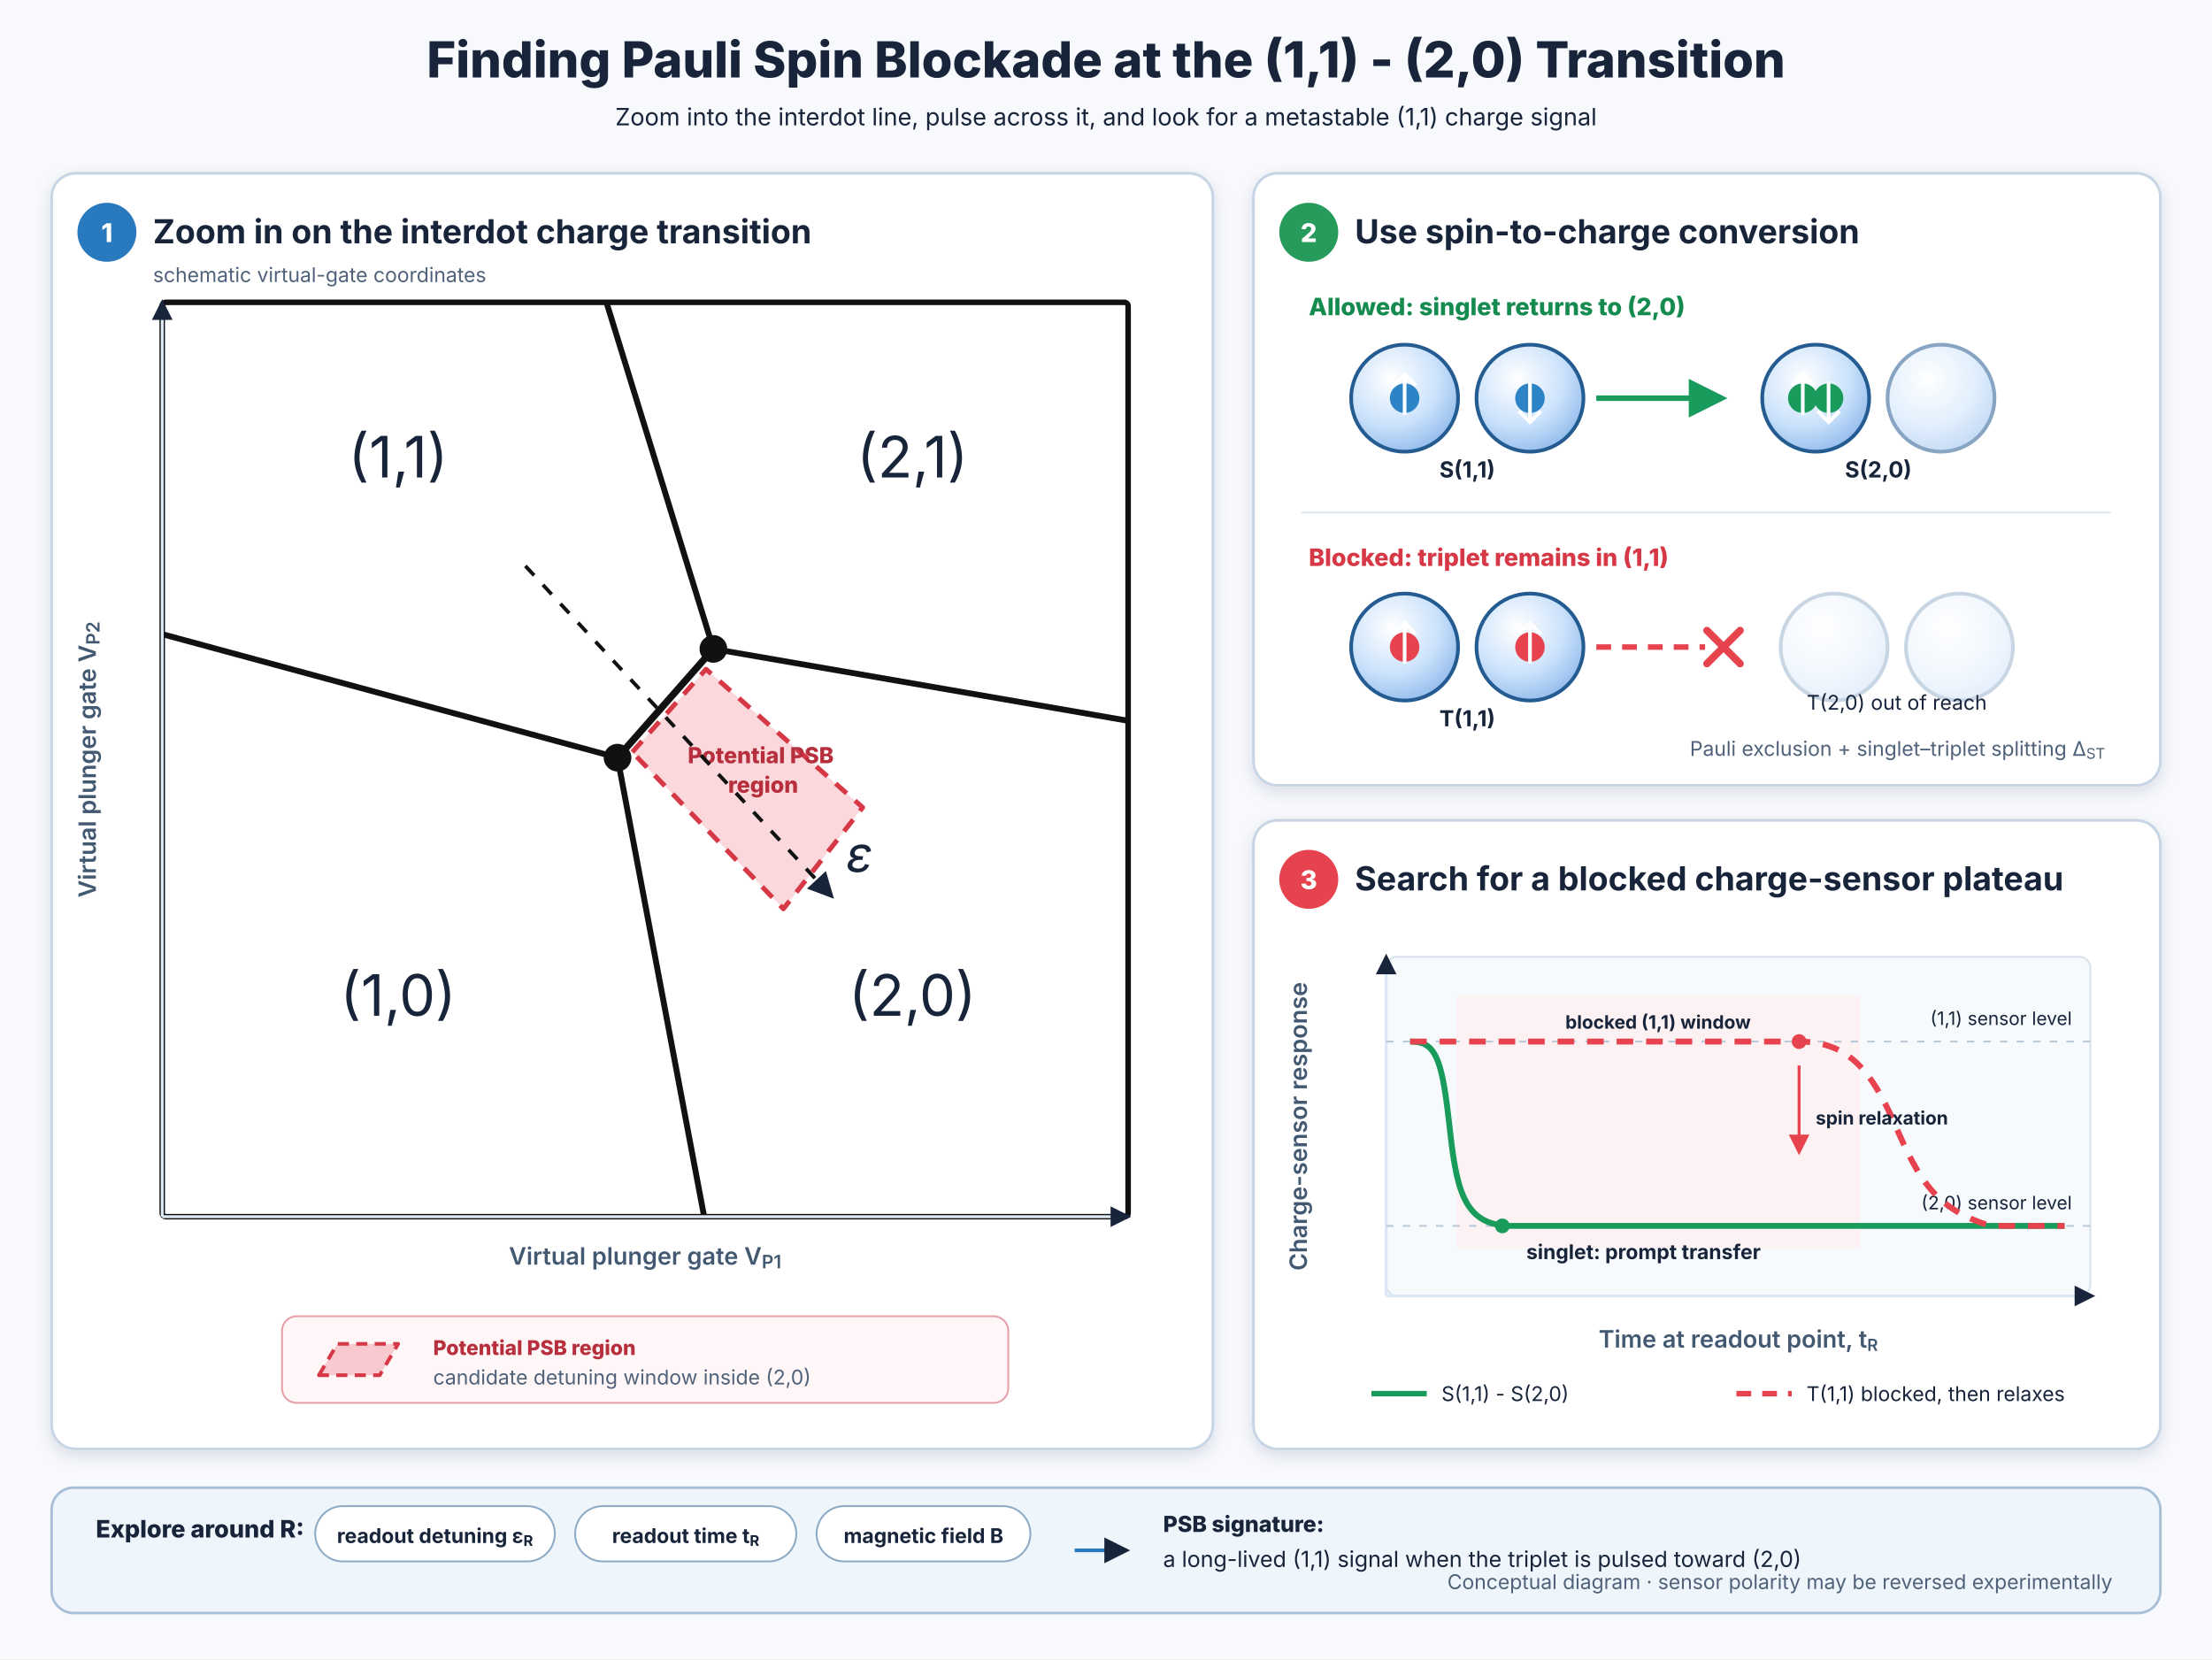
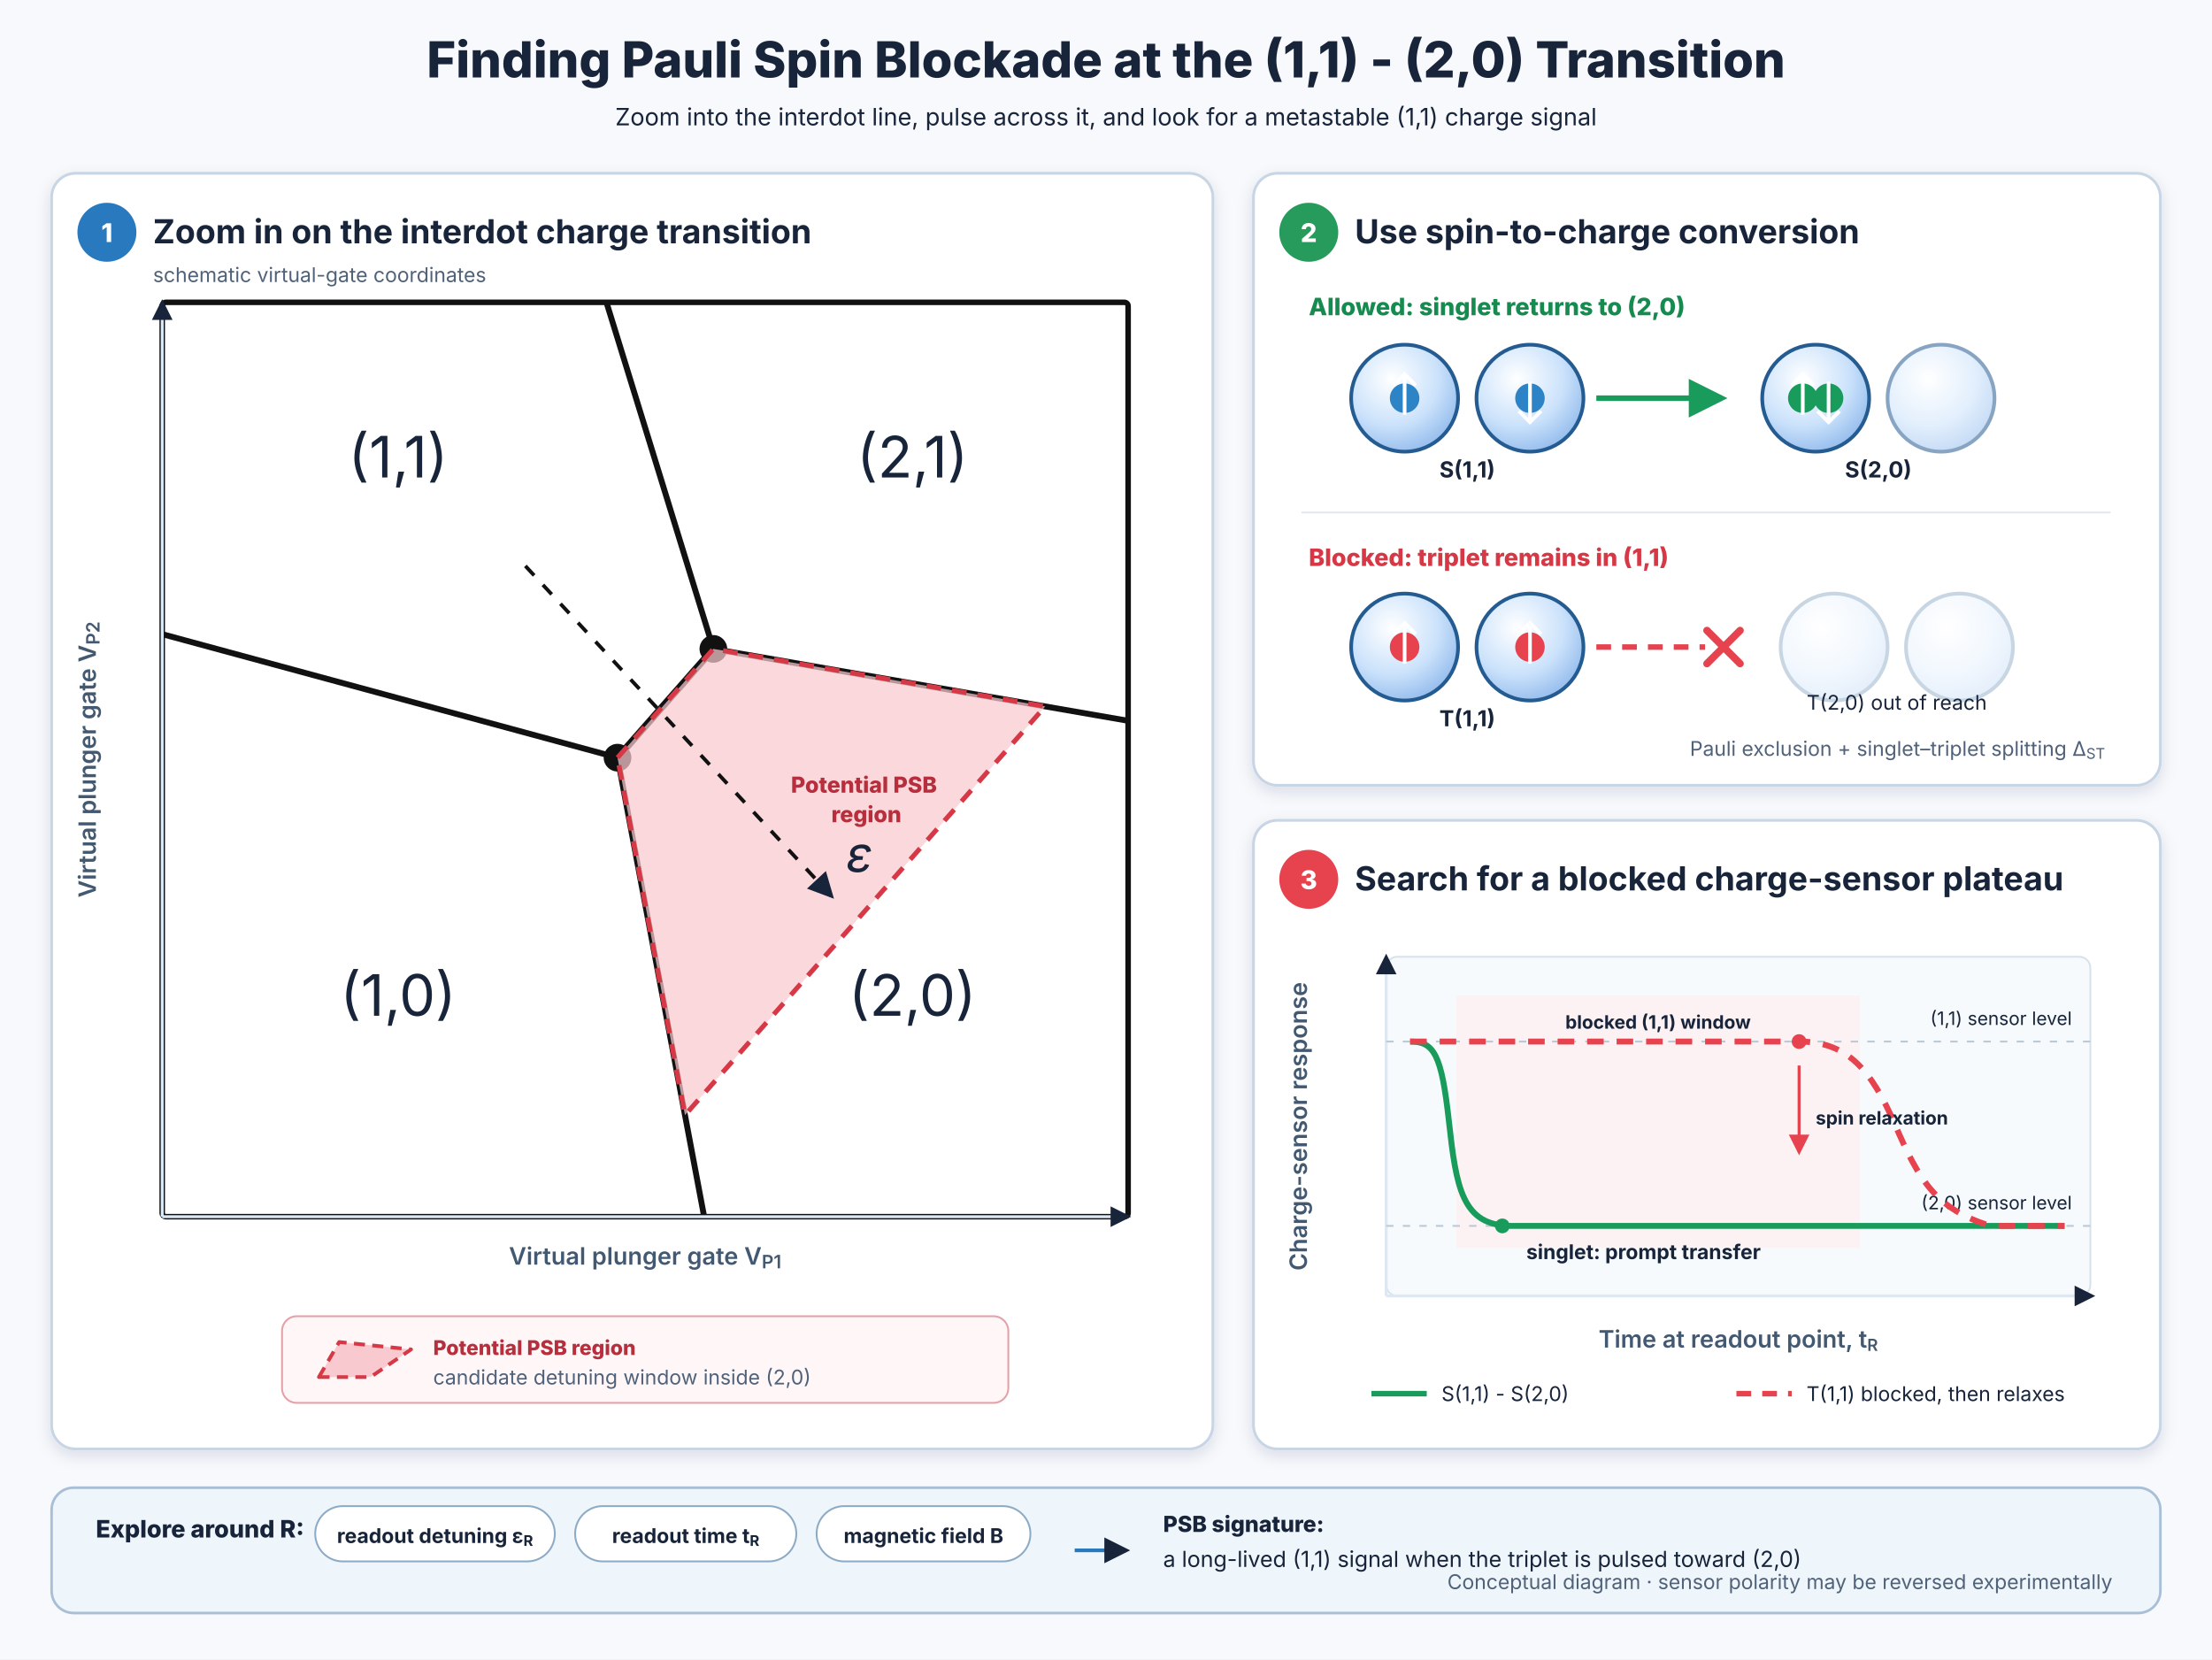
<svg xmlns="http://www.w3.org/2000/svg" width="1200" height="900" viewBox="0 0 1200 900" role="img" aria-labelledby="title desc">
  <defs>
    <linearGradient id="mapBackground" x1="0" y1="0" x2="1" y2="1">
      <stop offset="0%" stop-color="#142a55" />
      <stop offset="48%" stop-color="#284b7d" />
      <stop offset="100%" stop-color="#10213f" />
    </linearGradient>
    <linearGradient id="transitionGlow" x1="0" y1="1" x2="1" y2="0">
      <stop offset="0%" stop-color="#63e6ff" />
      <stop offset="48%" stop-color="#fff3a6" />
      <stop offset="100%" stop-color="#67f0d0" />
    </linearGradient>
    <radialGradient id="dotFill" cx="38%" cy="32%" r="75%">
      <stop offset="0%" stop-color="#ffffff" />
      <stop offset="58%" stop-color="#cbe2fb" />
      <stop offset="100%" stop-color="#8eb8eb" />
    </radialGradient>
    <filter id="panelShadow" x="-15%" y="-15%" width="130%" height="140%">
      <feDropShadow dx="0" dy="3" stdDeviation="4" flood-color="#152744" flood-opacity="0.12" />
    </filter>
    <filter id="ridgeGlow" x="-30%" y="-30%" width="160%" height="160%">
      <feGaussianBlur stdDeviation="7" result="blur" />
      <feMerge>
        <feMergeNode in="blur" />
        <feMergeNode in="SourceGraphic" />
      </feMerge>
    </filter>
    <clipPath id="mapClip">
      <rect x="88" y="164" width="524" height="496" rx="8" />
    </clipPath>
    <marker id="arrowNavy" viewBox="0 0 10 10" refX="8.5" refY="5" markerWidth="7" markerHeight="7" orient="auto-start-reverse">
      <path d="M0 0L10 5 0 10Z" fill="#17243a" />
    </marker>
    <marker id="arrowWhite" viewBox="0 0 10 10" refX="8.5" refY="5" markerWidth="7" markerHeight="7" orient="auto-start-reverse">
      <path d="M0 0L10 5 0 10Z" fill="#ffffff" />
    </marker>
    <marker id="arrowGreen" viewBox="0 0 10 10" refX="8.5" refY="5" markerWidth="7" markerHeight="7" orient="auto-start-reverse">
      <path d="M0 0L10 5 0 10Z" fill="#199b5b" />
    </marker>
    <marker id="arrowRed" viewBox="0 0 10 10" refX="8.5" refY="5" markerWidth="7" markerHeight="7" orient="auto-start-reverse">
      <path d="M0 0L10 5 0 10Z" fill="#e6434f" />
    </marker>
    <style>
      text { font-family: Inter, Arial, Helvetica, sans-serif; fill: #17243a; font-variant-ligatures: none; }
      .panel { fill: #ffffff; stroke: #c8d5e5; stroke-width: 1.5; filter: url(#panelShadow); }
      .panel-title { font-size: 18px; font-weight: 700; }
      .panel-number { font-size: 14px; font-weight: 800; fill: #ffffff; text-anchor: middle; dominant-baseline: middle; }
      .small { font-size: 11px; fill: #50627a; }
      .axis { stroke: #dbe8f6; stroke-width: 1.6; }
      .axis-label { font-size: 13px; font-weight: 600; fill: #435972; }
      .state-label { font-size: 22px; font-weight: 800; fill: #ffffff; }
      .light-text { fill: #ffffff; }
      .green-text { fill: #168b50; }
      .red-text { fill: #d63846; }
      .muted-text { fill: #7c8797; }
      .dot { fill: url(#dotFill); stroke: #245b91; stroke-width: 2; }
      .electron { fill: #ffffff; stroke-width: 2.2; }
    </style>
  </defs>
  <rect width="1200" height="900" fill="#f7f9fc" />
  <text x="600" y="42" text-anchor="middle" font-size="27" font-weight="800">Finding Pauli Spin Blockade at the (1,1) - (2,0) Transition</text>
  <text x="600" y="68" text-anchor="middle" font-size="13" fill="#5b6d84">Zoom into the interdot line, pulse across it, and look for a metastable (1,1) charge signal</text>
  <rect x="28" y="94" width="630" height="692" rx="13" class="panel" />
  <circle cx="58" cy="126" r="16" fill="#2879bd" />
  <text x="58" y="126" class="panel-number">1</text>
  <text x="83" y="132" class="panel-title">Zoom in on the interdot charge transition</text>
  <text x="83" y="153" class="small">schematic virtual-gate coordinates</text>
  <g clip-path="url(#mapClip)">
    <rect x="88" y="164" width="524" height="496" fill="#ffffff" />
    <path d="M329 164L387 352" fill="none" stroke="#111111" stroke-width="3.2" stroke-linecap="round" />
    <path d="M88 344L335 411" fill="none" stroke="#111111" stroke-width="3.2" stroke-linecap="round" />
    <path d="M387 352L612 391" fill="none" stroke="#111111" stroke-width="3.2" stroke-linecap="round" />
    <path d="M335 411L382 660" fill="none" stroke="#111111" stroke-width="3.2" stroke-linecap="round" />
    <path d="M335 411L387 352" fill="none" stroke="#111111" stroke-width="3.8" stroke-linecap="round" />
    <circle cx="335" cy="411" r="7.5" fill="#111111" />
    <circle cx="387" cy="352" r="7.5" fill="#111111" />
    <g font-family="Georgia, 'Times New Roman', serif" font-size="31" fill="#111111" text-anchor="middle">
      <text x="216" y="259">(1,1)</text>
      <text x="495" y="259">(2,1)</text>
      <text x="216" y="551">(1,0)</text>
      <text x="495" y="551">(2,0)</text>
    </g>
-     <polygon points="343,408 383,363 468,438 425,493" fill="#f8c9cf" fill-opacity="0.72" stroke="#d63846" stroke-width="2.6" stroke-dasharray="8 6" stroke-linejoin="round" />
-     <text x="414" y="414" font-size="12" font-weight="800" style="fill:#b72f3c" text-anchor="middle">
-       <tspan x="414">Potential PSB</tspan>
-       <tspan x="414" dy="16">region</tspan>
+     <polygon points="335,411 387,352 567,383.2 371.6,604.9" fill="#f8c9cf" fill-opacity="0.72" stroke="#d63846" stroke-width="2.6" stroke-dasharray="8 6" stroke-linejoin="round" />
+     <text x="470" y="430" font-size="12" font-weight="800" style="fill:#b72f3c" text-anchor="middle">
+       <tspan x="470">Potential PSB</tspan>
+       <tspan x="470" dy="16">region</tspan>
    </text>
    <path d="M285 307L451 486" fill="none" stroke="#111111" stroke-width="2" stroke-dasharray="7 7" marker-end="url(#arrowNavy)" />
    <text x="459" y="473" font-family="Georgia, 'Times New Roman', serif" font-size="27" font-style="italic" fill="#111111">ε</text>
  </g>
  <rect x="88" y="164" width="524" height="496" rx="2" fill="none" stroke="#111111" stroke-width="3" />
  <path d="M88 660H612" class="axis" marker-end="url(#arrowNavy)" />
  <path d="M88 660V164" class="axis" marker-end="url(#arrowNavy)" />
  <text x="350" y="686" text-anchor="middle" class="axis-label">Virtual plunger gate V<tspan baseline-shift="sub" font-size="10">P1</tspan>
  </text>
  <text x="52" y="412" text-anchor="middle" class="axis-label" transform="rotate(-90 52 412)">Virtual plunger gate V<tspan baseline-shift="sub" font-size="10">P2</tspan>
  </text>
  <g transform="translate(153 714)">
    <rect width="394" height="47" rx="8" fill="#fff6f7" stroke="#e5a0a8" />
-     <polygon points="20,32 30,15 63,15 53,32" fill="#f8c9cf" stroke="#d63846" stroke-width="2" stroke-dasharray="6 4" stroke-linejoin="round" />
+     <polygon points="20,33 31,14 70,18 48,33" fill="#f8c9cf" stroke="#d63846" stroke-width="2" stroke-dasharray="6 4" stroke-linejoin="round" />
    <text x="82" y="21" font-size="11" font-weight="800" style="fill:#b72f3c">Potential PSB region</text>
    <text x="82" y="37" class="small">candidate detuning window inside (2,0)</text>
  </g>
  <rect x="680" y="94" width="492" height="332" rx="13" class="panel" />
  <circle cx="710" cy="126" r="16" fill="#269b5b" />
  <text x="710" y="126" class="panel-number">2</text>
  <text x="735" y="132" class="panel-title">Use spin-to-charge conversion</text>
  <text x="710" y="171" font-size="13" font-weight="800" style="fill:#168b50">Allowed: singlet returns to (2,0)</text>
  <circle cx="762" cy="216" r="29" class="dot" />
  <circle cx="830" cy="216" r="29" class="dot" />
  <circle cx="762" cy="216" r="8" fill="#2c83c6" />
  <path d="M762 225V203M756 209L762 203L768 209" fill="none" stroke="#fff" stroke-width="2" />
  <circle cx="830" cy="216" r="8" fill="#2c83c6" />
  <path d="M830 207V229M824 223L830 229L836 223" fill="none" stroke="#fff" stroke-width="2" />
  <text x="796" y="259" font-size="12" font-weight="700" text-anchor="middle">S(1,1)</text>
  <path d="M866 216H934" fill="none" stroke="#199b5b" stroke-width="3" marker-end="url(#arrowGreen)" />
  <circle cx="985" cy="216" r="29" class="dot" />
  <circle cx="1053" cy="216" r="29" class="dot" opacity="0.55" />
  <circle cx="978" cy="216" r="8" fill="#199b5b" />
  <path d="M978 225V203M972 209L978 203L984 209" fill="none" stroke="#fff" stroke-width="2" />
  <circle cx="992" cy="216" r="8" fill="#199b5b" />
  <path d="M992 207V229M986 223L992 229L998 223" fill="none" stroke="#fff" stroke-width="2" />
  <text x="1019" y="259" font-size="12" font-weight="700" text-anchor="middle">S(2,0)</text>
  <line x1="706" y1="278" x2="1145" y2="278" stroke="#e1e8f0" />
  <text x="710" y="307" font-size="13" font-weight="800" style="fill:#d63846">Blocked: triplet remains in (1,1)</text>
  <circle cx="762" cy="351" r="29" class="dot" />
  <circle cx="830" cy="351" r="29" class="dot" />
  <circle cx="762" cy="351" r="8" fill="#e6434f" />
  <path d="M762 360V338M756 344L762 338L768 344" fill="none" stroke="#fff" stroke-width="2" />
  <circle cx="830" cy="351" r="8" fill="#e6434f" />
  <path d="M830 360V338M824 344L830 338L836 344" fill="none" stroke="#fff" stroke-width="2" />
  <text x="796" y="394" font-size="12" font-weight="700" text-anchor="middle">T(1,1)</text>
  <path d="M866 351H925" fill="none" stroke="#e6434f" stroke-width="3" stroke-dasharray="8 6" />
  <path d="M926 342L944 360M944 342L926 360" stroke="#e6434f" stroke-width="4" stroke-linecap="round" />
  <circle cx="995" cy="351" r="29" class="dot" opacity="0.25" />
  <circle cx="1063" cy="351" r="29" class="dot" opacity="0.25" />
  <text x="1029" y="385" font-size="11" fill="#7c8797" text-anchor="middle">T(2,0) out of reach</text>
  <text x="1142" y="410" class="small" text-anchor="end">Pauli exclusion + singlet–triplet splitting Δ<tspan baseline-shift="sub" font-size="8">ST</tspan>
  </text>
  <rect x="680" y="445" width="492" height="341" rx="13" class="panel" />
  <circle cx="710" cy="477" r="16" fill="#e6434f" />
  <text x="710" y="477" class="panel-number">3</text>
  <text x="735" y="483" class="panel-title">Search for a blocked charge-sensor plateau</text>
  <rect x="752" y="519" width="382" height="184" rx="6" fill="#f7fafc" stroke="#d8e2ed" />
  <rect x="790" y="540" width="219" height="137" fill="#fff0f1" opacity="0.8" />
  <text x="899.5" y="558" text-anchor="middle" font-size="10" font-weight="700" fill="#d63846">blocked (1,1) window</text>
  <path d="M752 703H1135" class="axis" marker-end="url(#arrowNavy)" />
  <path d="M752 703V519" class="axis" marker-end="url(#arrowNavy)" />
  <line x1="752" y1="565" x2="1134" y2="565" stroke="#bbc9d7" stroke-dasharray="4 5" />
  <line x1="752" y1="665" x2="1134" y2="665" stroke="#bbc9d7" stroke-dasharray="4 5" />
  <text x="1124" y="556" font-size="10" fill="#52677e" text-anchor="end">(1,1) sensor level</text>
  <text x="1124" y="656" font-size="10" fill="#52677e" text-anchor="end">(2,0) sensor level</text>
  <path d="M765 565C778 565 782 572 786 608S793 665 820 665H1120" fill="none" stroke="#199b5b" stroke-width="3.2" />
  <circle cx="815" cy="665" r="4" fill="#199b5b" />
  <text x="828" y="683" font-size="11" font-weight="700" fill="#168b50">singlet: prompt transfer</text>
  <path d="M765 565H976C1002 565 1015 580 1028 610S1050 656 1080 665H1120" fill="none" stroke="#e6434f" stroke-width="3.2" stroke-dasharray="9 7" />
  <circle cx="976" cy="565" r="4" fill="#e6434f" />
  <path d="M976 578V625" fill="none" stroke="#e6434f" stroke-width="1.6" marker-end="url(#arrowRed)" />
  <text x="985" y="610" font-size="10" font-weight="700" fill="#d63846">spin relaxation</text>
  <text x="943" y="731" text-anchor="middle" class="axis-label">Time at readout point, t<tspan baseline-shift="sub" font-size="9">R</tspan>
  </text>
  <text x="709" y="611" text-anchor="middle" class="axis-label" transform="rotate(-90 709 611)">Charge-sensor response</text>
  <g transform="translate(744 756)">
    <line x1="0" y1="0" x2="30" y2="0" stroke="#199b5b" stroke-width="3" />
    <text x="38" y="4" font-size="11">S(1,1) - S(2,0)</text>
    <line x1="198" y1="0" x2="228" y2="0" stroke="#e6434f" stroke-width="3" stroke-dasharray="8 6" />
    <text x="236" y="4" font-size="11">T(1,1) blocked, then relaxes</text>
  </g>
  <rect x="28" y="807" width="1144" height="68" rx="12" fill="#eef5fb" stroke="#a8bfd6" stroke-width="1.4" />
  <text x="52" y="834" font-size="13" font-weight="800" fill="#234c76">Explore around R:</text>
  <rect x="171" y="817" width="130" height="30" rx="15" fill="#ffffff" stroke="#8eabc6" />
  <text x="236" y="837" font-size="11" font-weight="700" text-anchor="middle">readout detuning ε<tspan baseline-shift="sub" font-size="8">R</tspan>
  </text>
  <rect x="312" y="817" width="120" height="30" rx="15" fill="#ffffff" stroke="#8eabc6" />
  <text x="372" y="837" font-size="11" font-weight="700" text-anchor="middle">readout time t<tspan baseline-shift="sub" font-size="8">R</tspan>
  </text>
  <rect x="443" y="817" width="116" height="30" rx="15" fill="#ffffff" stroke="#8eabc6" />
  <text x="501" y="837" font-size="11" font-weight="700" text-anchor="middle">magnetic field B</text>
  <path d="M583 841H611" fill="none" stroke="#2879bd" stroke-width="2" marker-end="url(#arrowNavy)" />
  <text x="631" y="831" font-size="12" font-weight="800">PSB signature:</text>
  <text x="631" y="850" font-size="12">a long-lived (1,1) signal when the triplet is pulsed toward (2,0)</text>
  <text x="1146" y="862" class="small" text-anchor="end">Conceptual diagram · sensor polarity may be reversed experimentally</text>
</svg>
